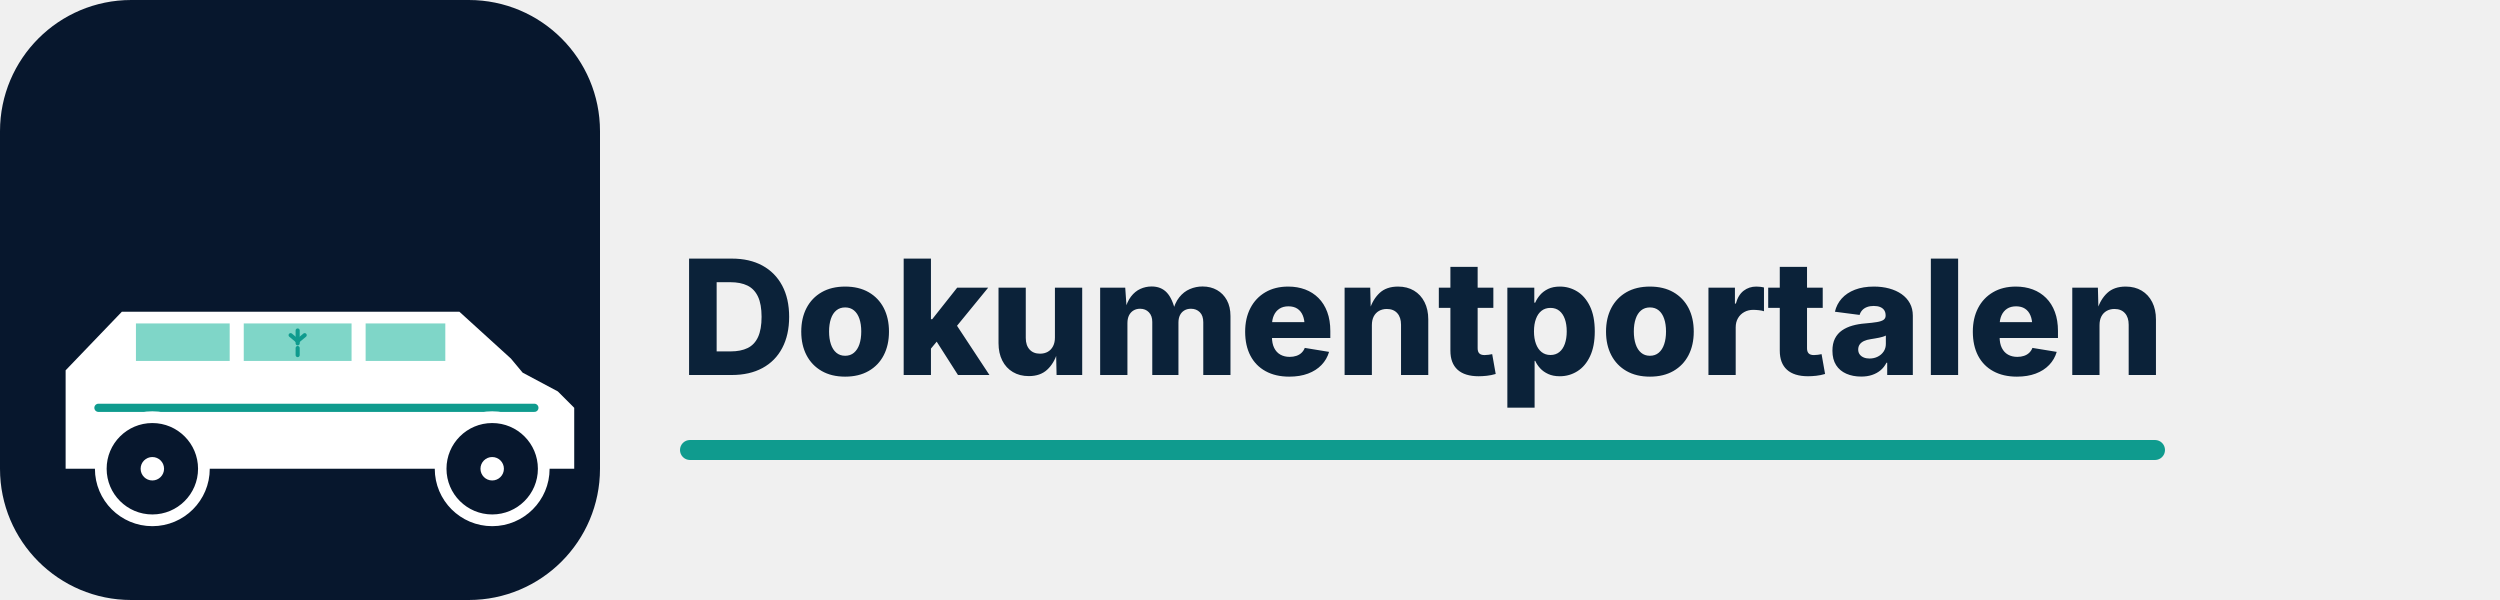
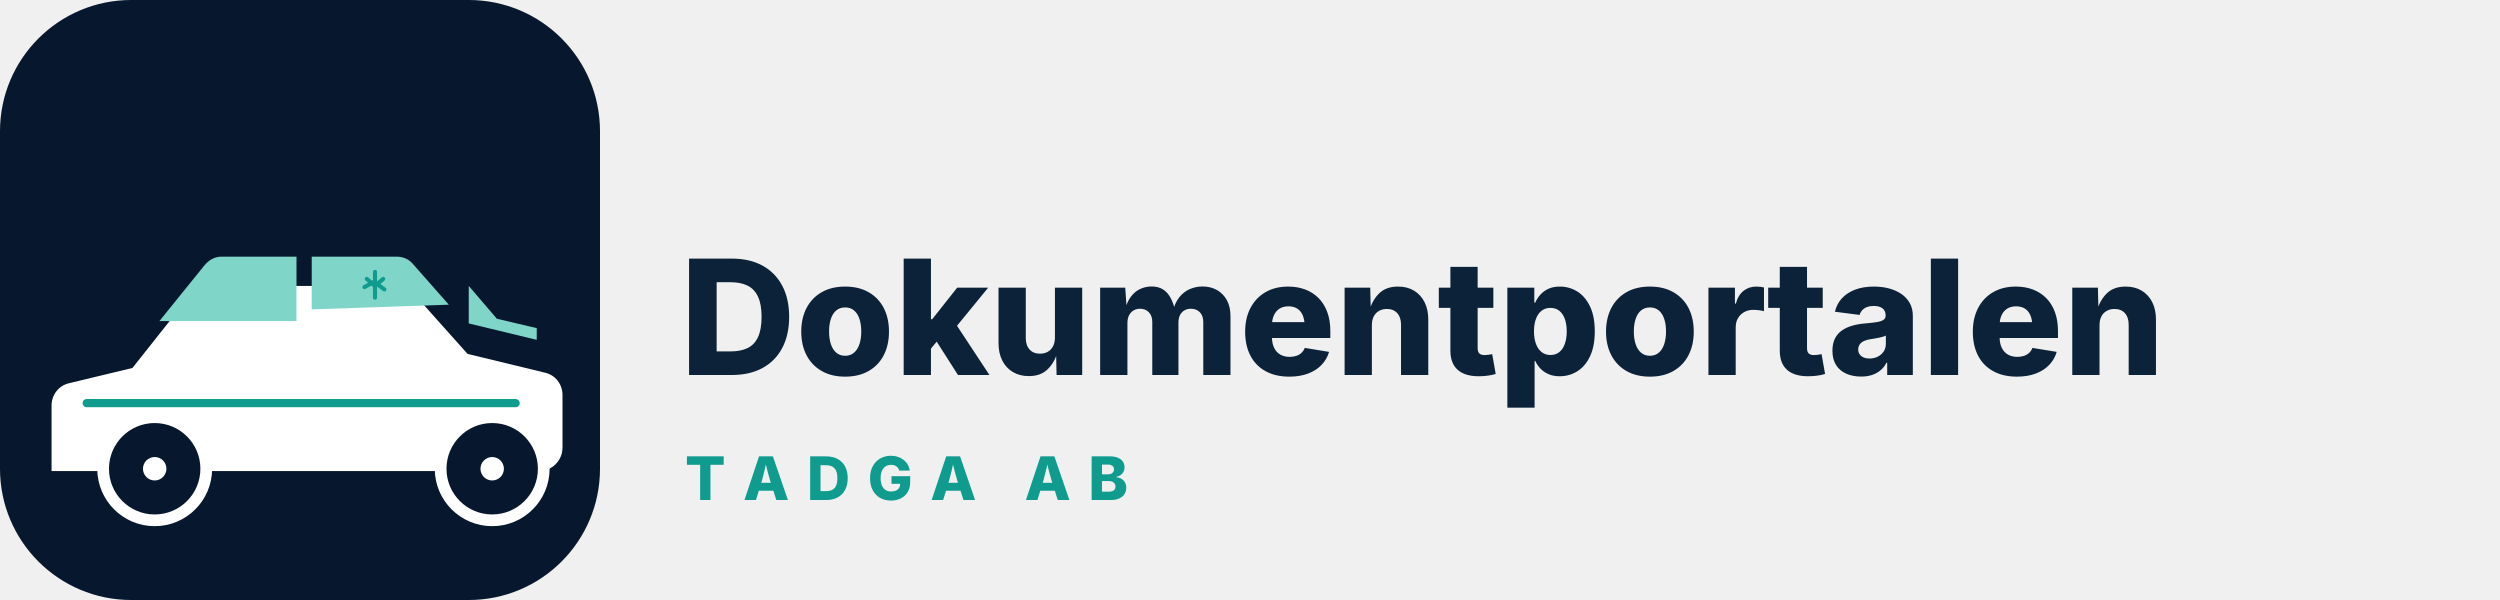
- <svg xmlns="http://www.w3.org/2000/svg" viewBox="0 0 1000 240" role="img" aria-label="Dokumentportalen">
+ <svg xmlns="http://www.w3.org/2000/svg" viewBox="0 0 1000 240" role="img" aria-label="Tadega AB – Dokumentportalen">
  <g transform="translate(0 0) scale(0.46875)">
    <rect width="512" height="512" rx="112" fill="#07172d" />
-     <path d="M56 400V316l48-50h288l44 40 10 12 30 16 14 14v52z" fill="#ffffff" />
-     <rect x="116" y="276" width="80" height="32" fill="#7fd6c8" />
-     <rect x="208" y="276" width="92" height="32" fill="#7fd6c8" />
-     <rect x="312" y="276" width="68" height="32" fill="#7fd6c8" />
+     <path d="M44 402v-56c0-9 6-17 15-19l54-13 46-58c6-8 15-12 25-12h150c9 0 17 4 23 11l42 47 66 16c9 2 15 10 15 19v45c0 11-9 20-20 20z" fill="#ffffff" />
+     <path d="M136 274l38-47c4-5 9-8 15-8h64v55z" fill="#7fd6c8" />
+     <path d="M266 219h72c6 0 11 2 15 7l30 34-117 4z" fill="#7fd6c8" />
+     <path d="M400 244l24 28 34 8v10l-58-14z" fill="#7fd6c8" />
    <g stroke="#0f9b8e" stroke-width="3.5" stroke-linecap="round">
-       <path d="M254 282v11" />
-       <path d="M248 286l6 5" />
-       <path d="M260 286l-6 5" />
-       <path d="M254 297v6" />
+       <path d="M320 232v14" />
+       <path d="M313 238l7 6" />
+       <path d="M327 238l-7 6" />
+       <path d="M320 246v8" />
+       <path d="M320 240l-9 5" />
+       <path d="M320 241l8 6" />
    </g>
-     <path d="M84 348h372" stroke="#0f9b8e" stroke-width="7" stroke-linecap="round" />
-     <circle cx="130" cy="400" r="44" fill="#07172d" stroke="#ffffff" stroke-width="10" />
+     <path d="M74 344h366" stroke="#0f9b8e" stroke-width="7" stroke-linecap="round" />
+     <circle cx="132" cy="400" r="44" fill="#07172d" stroke="#ffffff" stroke-width="10" />
    <circle cx="420" cy="400" r="44" fill="#07172d" stroke="#ffffff" stroke-width="10" />
-     <circle cx="130" cy="400" r="10" fill="#ffffff" />
+     <circle cx="132" cy="400" r="10" fill="#ffffff" />
    <circle cx="420" cy="400" r="10" fill="#ffffff" />
  </g>
  <path d="M292.75 150L280.38 150L280.38 140.56L292.28 140.56Q296.28 140.56 299.05 139.22Q301.81 137.88 303.22 134.81Q304.63 131.75 304.63 126.72Q304.63 121.69 303.19 118.64Q301.75 115.59 298.98 114.23Q296.22 112.88 292.13 112.88L280.16 112.88L280.16 103.44L292.75 103.44Q299.84 103.44 304.97 106.23Q310.09 109.03 312.88 114.25Q315.66 119.47 315.66 126.72Q315.66 133.97 312.89 139.20Q310.13 144.44 304.98 147.22Q299.84 150 292.75 150M275.63 103.44L286.66 103.44L286.66 150L275.63 150M338.06 150.66Q332.59 150.66 328.66 148.39Q324.72 146.13 322.61 142.08Q320.50 138.03 320.50 132.66Q320.50 127.25 322.61 123.20Q324.72 119.16 328.66 116.89Q332.59 114.63 338.06 114.63Q343.53 114.63 347.47 116.89Q351.41 119.16 353.50 123.20Q355.59 127.25 355.59 132.66Q355.59 138.03 353.50 142.08Q351.41 146.13 347.47 148.39Q343.53 150.66 338.06 150.66M338.06 142.31Q340.16 142.31 341.59 141.09Q343.03 139.88 343.77 137.69Q344.50 135.50 344.50 132.59Q344.50 129.69 343.77 127.52Q343.03 125.34 341.59 124.16Q340.16 122.97 338.06 122.97Q335.97 122.97 334.53 124.16Q333.09 125.34 332.36 127.52Q331.63 129.69 331.63 132.59Q331.63 135.50 332.36 137.69Q333.09 139.88 334.53 141.09Q335.97 142.31 338.06 142.31M377.75 132.97L371.31 140.72L371.31 127.69L372.88 127.69L382.88 115.06L395.28 115.06L380.63 132.97L377.75 132.97M372.38 150L361.47 150L361.47 103.44L372.38 103.44L372.38 150M395.78 150L383.19 150L373.88 135.41L381.06 127.66M411.53 150.44Q407.88 150.44 405.14 148.81Q402.41 147.19 400.91 144.22Q399.41 141.25 399.41 137.31L399.41 115.06L410.31 115.06L410.31 135.19Q410.31 138.13 411.83 139.80Q413.34 141.47 416 141.47Q417.81 141.47 419.14 140.70Q420.47 139.94 421.22 138.48Q421.97 137.03 421.97 135L421.97 115.06L432.88 115.06L432.88 150L422.63 150L422.44 141.19L422.91 141.19Q421.59 145.38 418.84 147.91Q416.09 150.44 411.53 150.44M450.97 150L440.06 150L440.06 115.06L450.09 115.06L450.72 124.13L449.97 124.13Q450.78 120.72 452.39 118.63Q454 116.53 456.14 115.56Q458.28 114.59 460.66 114.59Q464.41 114.59 466.70 117Q469 119.41 470.25 124.88L469.03 124.88Q469.88 121.22 471.69 118.94Q473.50 116.66 475.94 115.63Q478.38 114.59 481 114.59Q484.28 114.59 486.80 116.02Q489.31 117.44 490.75 120.08Q492.19 122.72 492.19 126.44L492.19 150L481.31 150L481.31 128.91Q481.31 126.25 479.92 124.88Q478.53 123.50 476.38 123.50Q474.84 123.50 473.70 124.19Q472.56 124.88 471.97 126.11Q471.38 127.34 471.38 129.03L471.38 150L460.91 150L460.91 128.75Q460.91 126.34 459.56 124.92Q458.22 123.50 456.03 123.50Q454.53 123.50 453.39 124.19Q452.25 124.88 451.61 126.14Q450.97 127.41 450.97 129.25M515.69 150.66Q510.22 150.66 506.25 148.48Q502.28 146.31 500.17 142.28Q498.06 138.25 498.06 132.66Q498.06 127.28 500.17 123.22Q502.28 119.16 506.16 116.89Q510.03 114.63 515.28 114.63Q518.97 114.63 522.05 115.78Q525.13 116.94 527.39 119.20Q529.66 121.47 530.89 124.78Q532.13 128.09 532.13 132.44L532.13 135.19L501.94 135.19L501.94 128.84L526.94 128.84L521.84 130.34Q521.84 127.91 521.11 126.16Q520.38 124.41 518.94 123.47Q517.50 122.53 515.38 122.53Q513.25 122.53 511.78 123.48Q510.31 124.44 509.55 126.14Q508.78 127.84 508.78 130.13L508.78 134.69Q508.78 137.38 509.67 139.17Q510.56 140.97 512.16 141.86Q513.75 142.75 515.88 142.75Q517.34 142.75 518.55 142.34Q519.75 141.94 520.61 141.13Q521.47 140.31 521.91 139.16L531.63 140.75Q530.75 143.75 528.61 145.98Q526.47 148.22 523.20 149.44Q519.94 150.66 515.69 150.66M548.75 130.06L548.75 150L537.84 150L537.84 115.06L548.09 115.06L548.31 123.88L547.84 123.88Q549.13 119.72 551.86 117.17Q554.59 114.63 559.22 114.63Q562.88 114.63 565.59 116.25Q568.31 117.88 569.81 120.84Q571.31 123.81 571.31 127.75L571.31 150L560.41 150L560.41 129.88Q560.41 126.94 558.91 125.27Q557.41 123.59 554.72 123.59Q552.97 123.59 551.61 124.36Q550.25 125.13 549.50 126.56Q548.75 128 548.75 130.06M575.53 115.06L597.34 115.06L597.34 123.16L575.53 123.16L575.53 115.06M580.16 140.28L580.16 106.75L591.06 106.75L591.06 139.31Q591.06 140.69 591.72 141.36Q592.38 142.03 593.84 142.03Q594.41 142.03 595.42 141.91Q596.44 141.78 596.88 141.66L598.28 149.59Q596.44 150.13 594.72 150.31Q593 150.50 591.47 150.50Q585.91 150.50 583.03 147.89Q580.16 145.28 580.16 140.28M613.84 163.06L602.94 163.06L602.94 115.06L613.72 115.06L613.72 121.06L614.09 121.06Q614.75 119.47 616.02 118Q617.28 116.53 619.23 115.58Q621.19 114.63 623.97 114.63Q627.66 114.63 630.83 116.55Q634 118.47 635.95 122.45Q637.91 126.44 637.91 132.56Q637.91 138.50 636.03 142.48Q634.16 146.47 630.97 148.48Q627.78 150.50 623.91 150.50Q621.25 150.50 619.30 149.61Q617.34 148.72 616.06 147.31Q614.78 145.91 614.09 144.34L613.84 144.34L613.84 163.06M620.19 142Q622.28 142 623.73 140.83Q625.19 139.66 625.94 137.52Q626.69 135.38 626.69 132.56Q626.69 129.72 625.94 127.61Q625.19 125.50 623.75 124.33Q622.31 123.16 620.19 123.16Q618.09 123.16 616.63 124.30Q615.16 125.44 614.38 127.55Q613.59 129.66 613.59 132.56Q613.59 135.41 614.38 137.53Q615.16 139.66 616.64 140.83Q618.13 142 620.19 142M659.97 150.66Q654.50 150.66 650.56 148.39Q646.63 146.13 644.52 142.08Q642.41 138.03 642.41 132.66Q642.41 127.25 644.52 123.20Q646.63 119.16 650.56 116.89Q654.50 114.63 659.97 114.63Q665.44 114.63 669.38 116.89Q673.31 119.16 675.41 123.20Q677.50 127.25 677.50 132.66Q677.50 138.03 675.41 142.08Q673.31 146.13 669.38 148.39Q665.44 150.66 659.97 150.66M659.97 142.31Q662.06 142.31 663.50 141.09Q664.94 139.88 665.67 137.69Q666.41 135.50 666.41 132.59Q666.41 129.69 665.67 127.52Q664.94 125.34 663.50 124.16Q662.06 122.97 659.97 122.97Q657.88 122.97 656.44 124.16Q655 125.34 654.27 127.52Q653.53 129.69 653.53 132.59Q653.53 135.50 654.27 137.69Q655 139.88 656.44 141.09Q657.88 142.31 659.97 142.31M694.28 150L683.38 150L683.38 115.06L693.97 115.06L693.97 121.44L694.34 121.44Q695.28 117.97 697.45 116.30Q699.63 114.63 702.50 114.63Q703.25 114.63 704.08 114.72Q704.91 114.81 705.59 115L705.59 124.50Q704.81 124.22 703.55 124.08Q702.28 123.94 701.28 123.94Q699.28 123.94 697.69 124.83Q696.09 125.72 695.19 127.28Q694.28 128.84 694.28 130.94M707.28 115.06L729.09 115.06L729.09 123.16L707.28 123.16L707.28 115.06M711.91 140.28L711.91 106.75L722.81 106.75L722.81 139.31Q722.81 140.69 723.47 141.36Q724.13 142.03 725.59 142.03Q726.16 142.03 727.17 141.91Q728.19 141.78 728.63 141.66L730.03 149.59Q728.19 150.13 726.47 150.31Q724.75 150.50 723.22 150.50Q717.66 150.50 714.78 147.89Q711.91 145.28 711.91 140.28M744.47 150.63Q741.13 150.63 738.52 149.48Q735.91 148.34 734.44 146.05Q732.97 143.75 732.97 140.31Q732.97 137.41 733.98 135.41Q735 133.41 736.81 132.16Q738.63 130.91 740.97 130.25Q743.31 129.59 745.97 129.38Q748.94 129.13 750.75 128.83Q752.56 128.53 753.41 127.94Q754.25 127.34 754.25 126.28L754.25 126.16Q754.25 124.94 753.69 124.09Q753.13 123.25 752.06 122.81Q751 122.38 749.50 122.38Q748 122.38 746.83 122.81Q745.66 123.25 744.91 124.06Q744.16 124.88 743.84 125.97L733.97 124.69Q734.66 121.69 736.67 119.42Q738.69 117.16 741.95 115.89Q745.22 114.63 749.59 114.63Q752.84 114.63 755.67 115.39Q758.50 116.16 760.63 117.64Q762.75 119.13 763.94 121.30Q765.13 123.47 765.13 126.28L765.13 150L754.88 150L754.88 145.09L754.59 145.09Q753.66 146.91 752.20 148.13Q750.75 149.34 748.83 149.98Q746.91 150.63 744.47 150.63M747.78 143.41Q749.63 143.41 751.11 142.66Q752.59 141.91 753.47 140.59Q754.34 139.28 754.34 137.56L754.34 134.22Q753.88 134.47 753.17 134.69Q752.47 134.91 751.63 135.08Q750.78 135.25 749.94 135.39Q749.09 135.53 748.31 135.66Q746.72 135.88 745.59 136.41Q744.47 136.94 743.88 137.78Q743.28 138.63 743.28 139.81Q743.28 140.97 743.88 141.77Q744.47 142.56 745.47 142.98Q746.47 143.41 747.78 143.41M772.34 103.44L783.25 103.44L783.25 150L772.34 150M806.75 150.66Q801.28 150.66 797.31 148.48Q793.34 146.31 791.23 142.28Q789.13 138.25 789.13 132.66Q789.13 127.28 791.23 123.22Q793.34 119.16 797.22 116.89Q801.09 114.63 806.34 114.63Q810.03 114.63 813.11 115.78Q816.19 116.94 818.45 119.20Q820.72 121.47 821.95 124.78Q823.19 128.09 823.19 132.44L823.19 135.19L793 135.19L793 128.84L818 128.84L812.91 130.34Q812.91 127.91 812.17 126.16Q811.44 124.41 810 123.47Q808.56 122.53 806.44 122.53Q804.31 122.53 802.84 123.48Q801.38 124.44 800.61 126.14Q799.84 127.84 799.84 130.13L799.84 134.69Q799.84 137.38 800.73 139.17Q801.63 140.97 803.22 141.86Q804.81 142.75 806.94 142.75Q808.41 142.75 809.61 142.34Q810.81 141.94 811.67 141.13Q812.53 140.31 812.97 139.16L822.69 140.75Q821.81 143.75 819.67 145.98Q817.53 148.22 814.27 149.44Q811 150.66 806.75 150.66M839.81 130.06L839.81 150L828.91 150L828.91 115.06L839.16 115.06L839.38 123.88L838.91 123.88Q840.19 119.72 842.92 117.17Q845.66 114.63 850.28 114.63Q853.94 114.63 856.66 116.25Q859.38 117.88 860.88 120.84Q862.38 123.81 862.38 127.75L862.38 150L851.47 150L851.47 129.88Q851.47 126.94 849.97 125.27Q848.47 123.59 845.78 123.59Q844.03 123.59 842.67 124.36Q841.31 125.13 840.56 126.56Q839.81 128 839.81 130.06" fill="#0b2239" />
-   <rect x="272" y="176" width="594" height="8" rx="4" fill="#0f9b8e" />
+   <path d="M280.06 185.91L274.77 185.91L274.77 182.54L289.47 182.54L289.47 185.91L284.18 185.91L284.18 200L280.06 200M302.39 200L297.79 200L303.62 182.54L309.16 182.54L315.16 200L310.52 200L308.09 192.37Q307.51 190.46 306.96 188.31Q306.42 186.16 305.87 183.85L306.79 183.85Q306.27 186.17 305.77 188.32Q305.28 190.47 304.73 192.37L302.39 200M311.21 196.29L301.75 196.29L301.75 193.12L311.21 193.12M330.49 200L325.85 200L325.85 196.46L330.32 196.46Q331.82 196.46 332.85 195.96Q333.89 195.45 334.42 194.30Q334.95 193.16 334.95 191.27Q334.95 189.38 334.41 188.24Q333.87 187.10 332.83 186.59Q331.79 186.08 330.26 186.08L325.77 186.08L325.77 182.54L330.49 182.54Q333.15 182.54 335.07 183.59Q337 184.64 338.04 186.59Q339.08 188.55 339.08 191.27Q339.08 193.99 338.04 195.95Q337.01 197.91 335.08 198.96Q333.15 200 330.49 200M324.07 182.54L328.21 182.54L328.21 200L324.07 200M356.39 200.23Q353.91 200.23 352.02 199.15Q350.14 198.07 349.08 196.06Q348.02 194.06 348.02 191.30Q348.02 188.45 349.13 186.44Q350.25 184.43 352.13 183.37Q354.02 182.30 356.35 182.30Q357.86 182.30 359.15 182.74Q360.45 183.17 361.46 183.97Q362.48 184.77 363.10 185.85Q363.73 186.93 363.89 188.23L359.71 188.23Q359.56 187.70 359.27 187.27Q358.98 186.84 358.56 186.54Q358.14 186.24 357.61 186.09Q357.07 185.94 356.42 185.94Q355.15 185.94 354.21 186.56Q353.27 187.18 352.76 188.37Q352.25 189.56 352.25 191.25Q352.25 192.95 352.74 194.14Q353.24 195.34 354.18 195.97Q355.12 196.60 356.43 196.60Q357.61 196.60 358.43 196.21Q359.24 195.83 359.66 195.11Q360.09 194.39 360.09 193.41L360.87 193.52L356.59 193.52L356.59 190.48L364.08 190.48L364.08 192.78Q364.08 195.11 363.10 196.78Q362.11 198.45 360.37 199.34Q358.63 200.23 356.39 200.23M377.26 200L372.66 200L378.49 182.54L384.03 182.54L390.03 200L385.39 200L382.96 192.37Q382.38 190.46 381.83 188.31Q381.29 186.16 380.74 183.85L381.66 183.85Q381.14 186.17 380.64 188.32Q380.15 190.47 379.60 192.37L377.26 200M386.08 196.29L376.63 196.29L376.63 193.12L386.08 193.12M414.98 200L410.38 200L416.21 182.54L421.75 182.54L427.75 200L423.11 200L420.68 192.37Q420.10 190.46 419.55 188.31Q419.01 186.16 418.46 183.85L419.38 183.85Q418.86 186.17 418.36 188.32Q417.87 190.47 417.32 192.37L414.98 200M423.80 196.29L414.34 196.29L414.34 193.12L423.80 193.12M444.44 200L436.66 200L436.66 182.54L443.90 182.54Q445.85 182.54 447.17 183.10Q448.50 183.66 449.16 184.65Q449.82 185.64 449.82 186.97Q449.82 187.96 449.40 188.74Q448.99 189.52 448.26 190.03Q447.52 190.54 446.57 190.74L446.57 190.93Q447.62 190.96 448.51 191.49Q449.41 192.01 449.96 192.93Q450.50 193.86 450.50 195.13Q450.50 196.53 449.79 197.63Q449.08 198.73 447.73 199.37Q446.39 200 444.44 200M440.80 192.42L440.80 196.66L443.47 196.66Q444.86 196.66 445.53 196.13Q446.19 195.59 446.19 194.66Q446.19 193.98 445.87 193.47Q445.55 192.97 444.96 192.69Q444.37 192.42 443.55 192.42L440.80 192.42M440.80 185.84L440.80 189.73L443.20 189.73Q443.89 189.73 444.44 189.50Q444.98 189.27 445.29 188.83Q445.60 188.39 445.60 187.75Q445.60 186.88 444.97 186.36Q444.34 185.84 443.27 185.84" fill="#0f9b8e" />
</svg>
